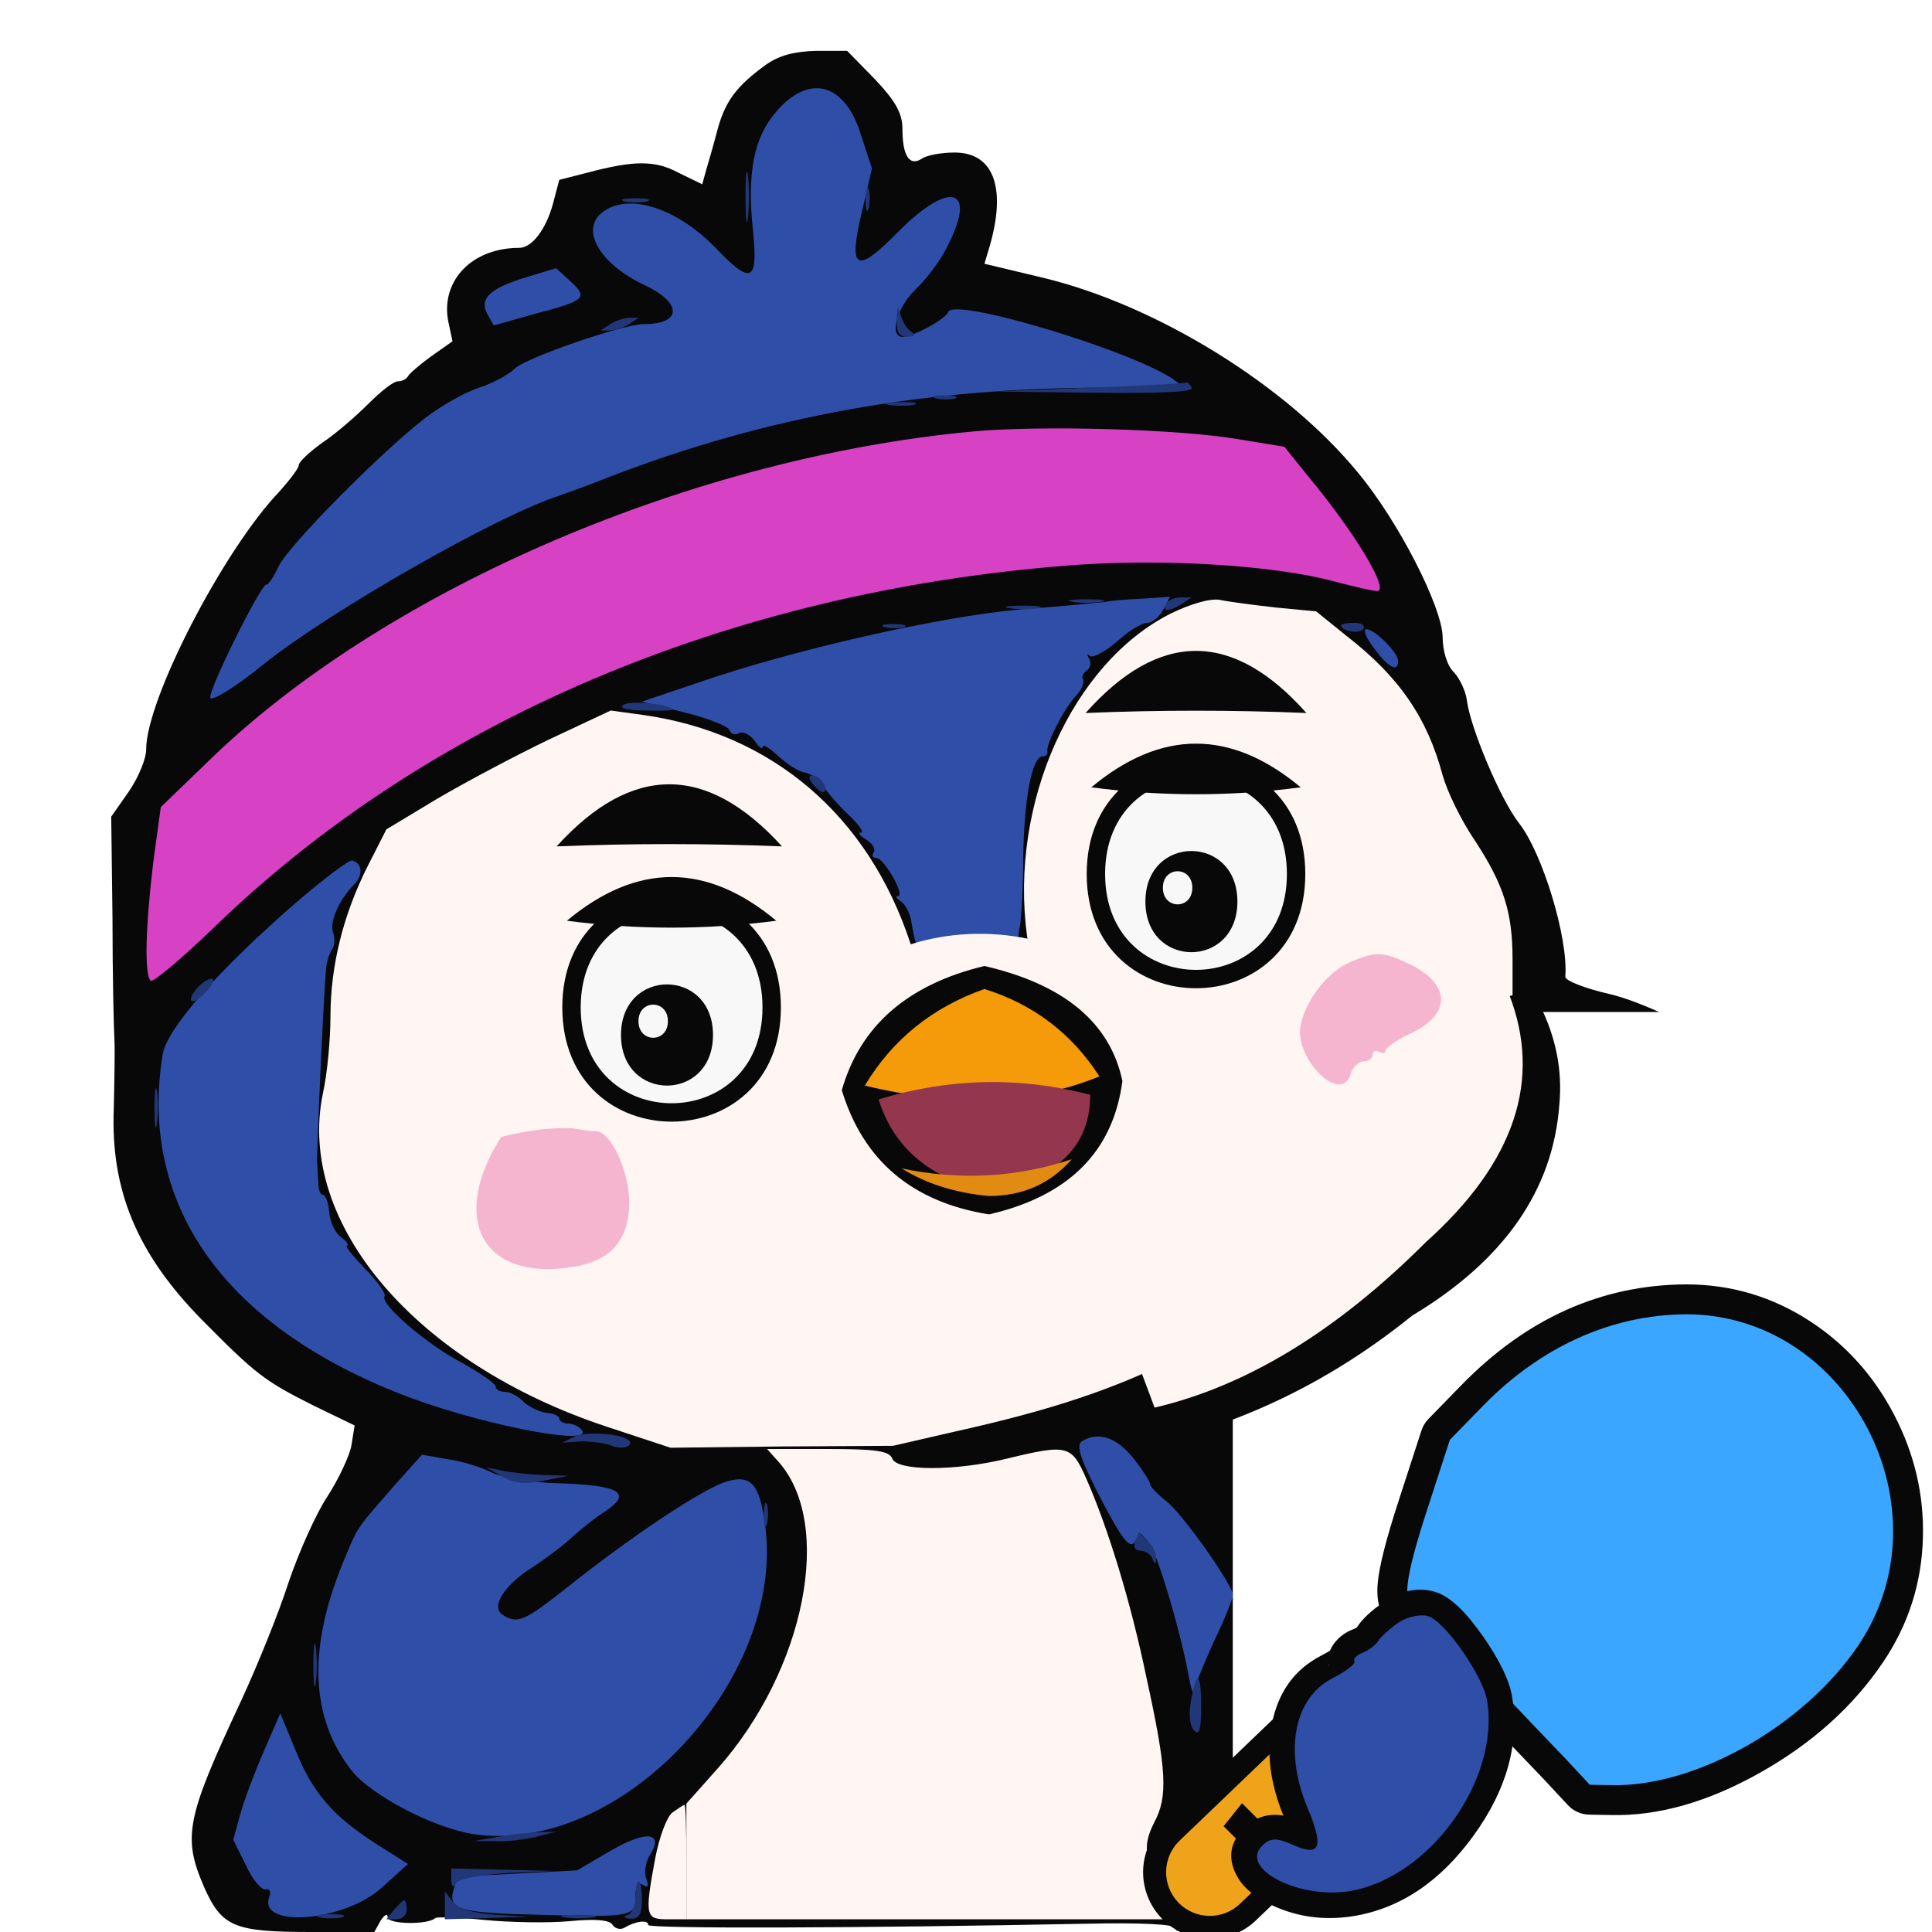
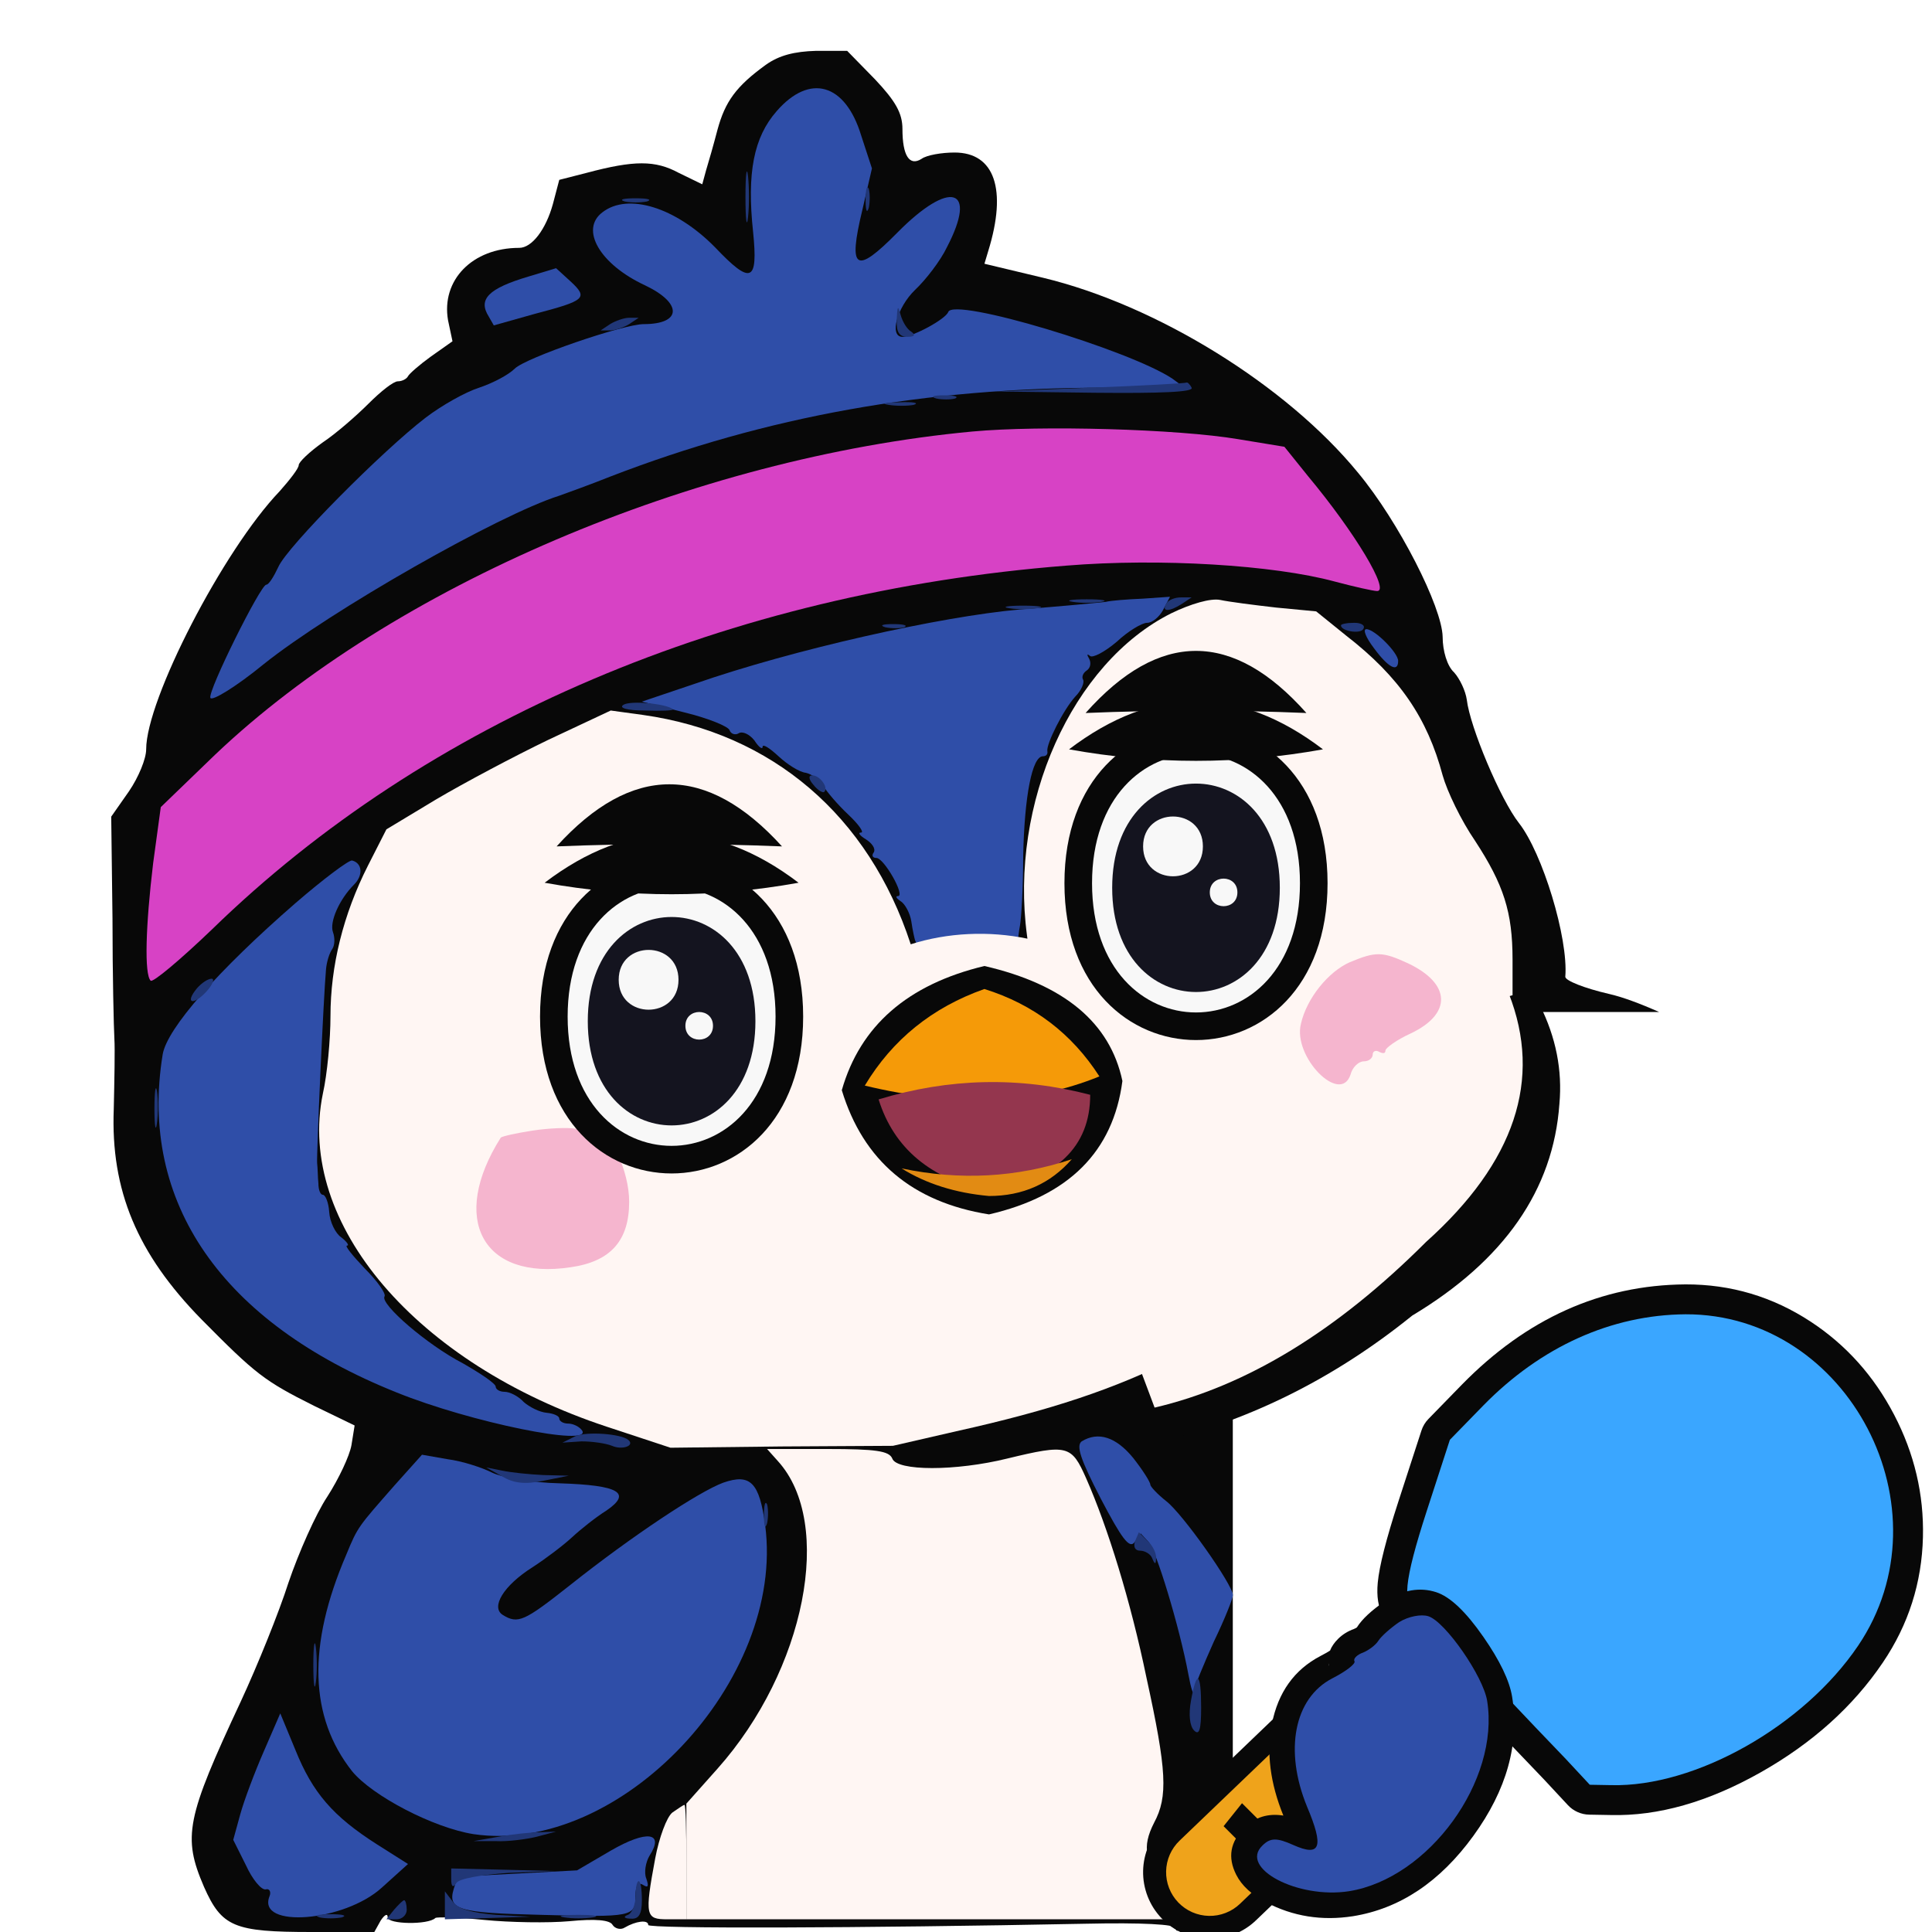
<svg xmlns="http://www.w3.org/2000/svg" viewBox="0 0 420 420" aria-hidden="true" class="sthings" data-character="pip">
  <g data-pip-part="body">
    <path fill="#080808" fill-rule="evenodd" d="M166.48 14.092C169.382 12.02 172.697 11.191 177.395 11.053H184.164L190.243 17.27C194.664 21.967 196.184 24.592 196.184 28.046C196.184 33.849 197.704 36.197 200.329 34.539C201.434 33.711 204.75 33.158 207.513 33.158C216.217 33.158 218.98 41.171 214.836 54.572L214.007 57.336L226.717 60.375C251.447 66.316 279.632 83.724 295.243 102.789C304.086 113.428 313.48 131.941 313.618 138.434C313.618 141.474 314.586 144.789 316.105 146.171C317.349 147.553 318.592 150.178 318.868 152.112C319.559 158.053 326.191 173.803 330.197 178.914C335.309 185.408 340.974 203.921 340.283 212.349C340.283 213.178 344.428 214.836 349.816 216.079C352.695 216.728 356.599 218.186 360.677 220H268V416.327C267.397 416.533 266.736 416.841 266.092 417.237C264.158 418.204 261.809 418.618 260.704 418.204C259.599 417.789 257.941 418.204 257.112 419.033C256.283 419.862 255.592 420 255.592 419.171C255.592 418.342 248.27 417.928 235.974 418.204C187.066 419.171 140.921 419.309 140.921 418.48C140.921 417.237 138.158 417.651 135.809 419.033C134.98 419.586 133.737 419.309 133.184 418.48C132.632 417.375 129.454 417.099 123.789 417.651C119.23 418.066 110.803 417.928 105.276 417.375C99.75 416.822 94.914 416.684 94.638 416.961C93.118 418.48 84.276 418.342 84.276 416.822C84.276 415.855 83.586 416.27 82.757 417.513L81.375 420H67.697C50.842 420 48.217 418.895 44.349 410.191C39.651 399.276 40.48 395.27 52.362 369.849C55.954 362.112 60.651 350.507 62.724 344.013C64.934 337.52 68.664 329.092 71.151 325.362C73.638 321.493 75.987 316.52 76.401 314.171L77.092 309.888L68.25 305.605C57.474 300.217 55.539 298.697 43.796 286.816C29.842 272.586 24.039 258.77 24.73 241.086C24.868 235.007 25.007 228.099 24.868 225.888C24.73 223.539 24.454 211.796 24.454 199.638L24.178 177.533L28.046 172.007C30.118 168.967 31.776 164.961 31.776 162.888C31.776 152.112 48.493 119.645 60.789 106.796C63 104.309 64.934 101.822 64.934 101.132C64.934 100.441 67.283 98.23 70.184 96.158C73.086 94.224 77.507 90.355 80.132 87.73C82.757 85.105 85.52 82.895 86.487 82.895C87.454 82.895 88.421 82.342 88.697 81.789C88.974 81.237 91.184 79.303 93.671 77.507L98.368 74.191L97.401 69.632C95.882 60.928 102.651 53.882 112.875 53.882C115.638 53.882 118.678 49.875 120.197 44.349L121.579 39.099L127.52 37.579C137.882 34.816 142.441 34.816 147.553 37.579L152.664 40.066L153.493 37.026C154.046 35.23 155.151 31.362 155.98 28.184C157.638 22.105 159.987 18.789 166.48 14.092Z" />
    <path fill="#080808" fill-rule="evenodd" d="M318 198Q341 218 339 240Q337 268 307 286Q281 307 250 314L247 301Q285 291 301 270Q322 247 318 223V198Z" />
    <path fill="#2f4ea8" fill-rule="evenodd" d="M168.829 24.178C163.855 29.842 162.336 37.579 163.717 50.428C164.822 61.342 163.303 62.033 155.428 53.743C146.862 45.039 136.5 41.862 130.974 46.145C126 49.875 130.421 57.474 140.23 62.033C148.382 65.901 148.243 70.461 139.954 70.461C135.533 70.461 114.257 77.783 111.908 80.132C110.526 81.513 107.072 83.309 104.171 84.276C101.132 85.243 96.02 88.145 92.566 90.77C83.171 97.954 62.447 118.816 60.513 123.237C59.546 125.309 58.441 127.105 57.888 127.105C56.645 127.105 45.178 150.178 45.73 151.697C46.007 152.526 51.257 149.349 57.336 144.375C71.842 132.77 108.454 111.908 121.579 107.763C123.513 107.072 128.487 105.276 132.632 103.618C166.618 90.493 201.296 84.276 240.118 84.276H257.526L254.901 82.342C245.645 76.125 207.237 64.52 206.132 67.836C205.579 69.355 198.533 73.224 196.184 73.224C193.283 73.224 194.941 66.868 198.947 63C201.296 60.789 204.474 56.645 205.855 53.743C212.625 40.757 206.546 38.961 195.079 50.566C185.961 59.822 184.303 58.717 187.48 45.592L189.553 36.612L187.204 29.428C183.75 18.099 176.013 15.888 168.829 24.178Z" />
    <path fill="#2f4ea8" fill-rule="evenodd" d="M114.947 60.099C106.105 62.724 103.895 65.072 106.243 68.803L107.349 70.737L116.191 68.25C127.243 65.349 127.934 64.796 124.066 61.204L120.888 58.303L114.947 60.099Z" />
    <path fill="#2f4ea8" fill-rule="evenodd" d="M240.395 130.836C239.289 130.974 230.862 131.803 221.743 132.493C204.474 134.013 172.421 141.197 151.007 148.658L139.539 152.526L148.796 154.875C153.908 156.118 158.329 157.914 158.605 158.743C158.882 159.572 159.849 159.849 160.539 159.434C161.368 158.882 162.888 159.572 163.993 160.954C164.961 162.474 165.789 163.026 165.789 162.336C165.789 161.645 167.309 162.612 169.243 164.408C171.178 166.204 173.803 167.862 175.184 168C176.428 168.276 178.224 169.52 178.914 170.763C179.743 172.145 182.092 174.908 184.441 177.118C186.651 179.191 187.895 180.987 187.204 180.987C186.375 180.987 186.928 181.678 188.309 182.507C189.553 183.336 190.382 184.441 189.967 185.27C189.414 185.961 189.691 186.513 190.52 186.513C192.178 186.513 196.875 194.803 195.217 194.803C194.526 194.803 194.941 195.355 195.77 195.908C196.737 196.461 197.842 198.533 198.118 200.329C198.395 202.263 198.809 204.059 198.947 204.474C199.224 204.888 199.224 205.579 199.086 206.132C199.086 206.822 199.638 207.237 200.467 207.237C201.296 207.237 201.711 208.066 201.296 209.171C200.053 212.211 203.921 212.901 209.171 210.691C211.934 209.586 215.664 208.618 217.599 208.618C219.947 208.618 221.053 207.789 221.191 206.132C221.191 204.888 221.467 202.539 221.743 201.158C222.02 199.638 222.434 192.868 222.434 185.961C222.711 173.112 224.368 164.408 226.717 164.408C227.408 164.408 227.822 163.993 227.684 163.303C227.408 161.783 231.138 154.322 233.763 151.421C235.145 150.039 235.836 148.243 235.421 147.691C235.145 147.138 235.421 146.309 236.25 145.757C237.079 145.204 237.217 144.099 236.803 143.27C236.25 142.303 236.25 142.026 236.941 142.579C237.493 143.132 240.118 141.75 242.743 139.539C245.23 137.191 248.27 135.395 249.375 135.395C250.48 135.395 252 134.151 252.829 132.632L254.349 129.73L248.408 130.145C245.092 130.283 241.5 130.559 240.395 130.836Z" />
    <path fill="#2f4ea8" fill-rule="evenodd" d="M298.697 140.921C301.737 145.066 303.947 146.309 303.947 143.684C303.947 141.888 298.836 136.776 297.039 136.776C296.211 136.776 296.901 138.572 298.697 140.921Z" />
    <path fill="#2f4ea8" fill-rule="evenodd" d="M64.243 196.322C47.388 210.967 36.336 223.539 35.368 229.204C30.118 261.395 48.217 287.507 86.211 302.704C102.237 309.197 128.763 314.586 126.553 310.993C126 310.164 124.618 309.474 123.513 309.474C122.408 309.474 121.579 308.921 121.579 308.368C121.579 307.816 120.336 307.263 118.816 307.125C117.296 306.987 115.086 305.882 113.842 304.776C112.737 303.533 110.803 302.566 109.697 302.566C108.592 302.566 107.763 302.013 107.763 301.461C107.763 300.77 104.447 298.559 100.579 296.349C92.842 292.342 82.618 283.5 83.586 281.842C84 281.289 82.066 278.526 79.303 275.763C76.678 273 74.882 270.789 75.434 270.789C75.987 270.789 75.434 269.961 74.191 268.993C72.947 268.164 71.704 265.678 71.566 263.467C71.428 261.395 70.737 259.737 70.184 259.737C69.632 259.737 69.217 258.632 69.217 257.25C69.079 256.007 69.079 253.934 68.941 252.829C68.803 250.895 70.322 216.77 70.875 210.691C71.013 209.171 71.566 207.237 72.257 206.27C72.809 205.441 72.809 203.783 72.395 202.678C71.566 200.467 73.776 195.493 76.954 192.316C79.026 190.243 78.75 187.618 76.539 187.066C75.849 186.928 70.322 191.072 64.243 196.322Z" />
    <path fill="#2f4ea8" fill-rule="evenodd" d="M235.145 313.342C233.901 314.309 234.868 317.211 239.289 325.776C243.849 334.48 245.507 336.691 246.612 335.309L247.993 333.375L249.651 335.171C251.309 336.829 256.421 353.684 258.355 364.046C258.908 367.086 259.461 368.743 259.599 367.776C259.599 366.671 261.671 361.836 263.882 356.862C266.23 352.026 268.026 347.467 268.026 346.776C268.026 344.566 257.112 329.092 253.52 326.329C251.586 324.809 250.066 323.151 250.066 322.737C250.066 322.184 248.408 319.559 246.336 316.934C242.605 312.375 238.737 311.132 235.145 313.342Z" />
    <path fill="#2f4ea8" fill-rule="evenodd" d="M85.796 322.875C77.921 331.855 77.783 331.855 75.296 337.934C66.73 357.829 67.283 373.303 76.539 385.046C80.961 390.434 94.224 397.342 102.928 398.724C134.842 403.421 170.763 365.289 166.342 331.579C165.099 322.322 163.164 320.25 157.224 322.322C151.974 324.257 137.329 333.928 123.789 344.704C113.98 352.441 112.599 353.132 109.283 351.059C106.658 349.401 109.421 344.704 115.776 340.697C118.539 338.901 122.408 336 124.342 334.204C126.276 332.408 129.592 329.783 131.803 328.401C137.467 324.533 134.566 322.875 121.717 322.461C115.5 322.322 109.145 321.217 106.934 320.112C104.724 319.007 100.441 317.625 97.263 317.211L91.737 316.243L85.796 322.875Z" />
    <path fill="#2f4ea8" fill-rule="evenodd" d="M57.336 380.763C55.401 385.184 53.053 391.401 52.224 394.441L50.704 399.967L53.467 405.493C54.849 408.533 56.783 410.882 57.75 410.743C58.579 410.467 58.993 411.296 58.579 412.263C55.816 419.309 74.882 417.789 83.033 410.329L88.697 405.217L81.928 400.934C72.395 394.855 67.974 389.743 64.243 380.487L60.928 372.474L57.336 380.763Z" />
    <path fill="#2f4ea8" fill-rule="evenodd" d="M132.77 402.316 125.447 406.599 112.461 407.289 99.474 407.98 98.645 410.605C97.263 415.164 99.612 415.855 117.572 416.27C137.467 416.822 138.158 416.684 138.158 412.125C138.158 409.914 138.711 409.086 139.816 409.776C140.921 410.467 141.059 410.053 140.507 408.395C139.954 407.151 140.368 404.803 141.197 403.421C144.513 398.309 140.645 397.757 132.77 402.316Z" />
    <path fill="#213777" fill-rule="evenodd" d="M162.059 42.829C162.059 47.803 162.336 49.737 162.612 47.25C162.888 44.901 162.888 40.757 162.612 38.27C162.336 35.921 162.059 37.855 162.059 42.829Z" />
    <path fill="#213777" fill-rule="evenodd" d="M188.171 43.52C188.171 45.73 188.447 46.559 188.862 45.178C189.138 43.934 189.138 42 188.862 41.033C188.447 40.204 188.171 41.171 188.171 43.52Z" />
    <path fill="#213777" fill-rule="evenodd" d="M135.809 43.796C137.053 44.072 139.263 44.072 140.645 43.796C141.888 43.382 140.783 43.105 138.158 43.105C135.533 43.105 134.428 43.382 135.809 43.796Z" />
    <path fill="#213777" fill-rule="evenodd" d="M194.941 69.355C194.803 72.257 195.493 73.224 197.289 73.224C198.809 73.224 199.086 72.809 198.118 72.118C197.151 71.566 196.184 69.908 195.77 68.388C195.217 66.316 195.079 66.454 194.941 69.355Z" />
    <path fill="#213777" fill-rule="evenodd" d="M132.632 70.461 130.559 71.842H132.632C133.737 71.842 135.671 71.151 136.776 70.461L138.849 69.079H136.776C135.671 69.079 133.737 69.77 132.632 70.461Z" />
    <path fill="#213777" fill-rule="evenodd" d="M236.941 84.276 216.217 85.105 238.046 85.382C252.276 85.52 259.599 85.243 259.046 84.276C258.632 83.447 258.079 83.033 257.941 83.171C257.803 83.309 248.408 83.862 236.941 84.276Z" />
    <path fill="#213777" fill-rule="evenodd" d="M203.507 86.625C204.75 86.901 206.684 86.901 207.651 86.625C208.48 86.211 207.513 85.934 205.164 85.934C202.954 85.934 202.125 86.211 203.507 86.625Z" />
    <path fill="#213777" fill-rule="evenodd" d="M193.145 88.007C194.803 88.283 197.289 88.283 198.671 88.007C199.914 87.592 198.533 87.316 195.493 87.454C192.454 87.454 191.349 87.73 193.145 88.007Z" />
    <path fill="#213777" fill-rule="evenodd" d="M233.211 130.836C234.868 131.112 237.632 131.112 239.428 130.836C241.086 130.559 239.704 130.283 236.25 130.283C232.796 130.283 231.414 130.559 233.211 130.836Z" />
    <path fill="#213777" fill-rule="evenodd" d="M253.52 131.25C252.414 133.046 254.211 133.046 256.974 131.25L259.046 129.868H256.697C255.454 129.868 253.934 130.421 253.52 131.25Z" />
    <path fill="#213777" fill-rule="evenodd" d="M219.395 132.217C221.053 132.493 223.816 132.493 225.612 132.217C227.27 131.941 225.888 131.664 222.434 131.664C218.98 131.664 217.599 131.941 219.395 132.217Z" />
    <path fill="#213777" fill-rule="evenodd" d="M192.454 136.362C193.697 136.638 195.632 136.638 196.599 136.362C197.428 135.947 196.461 135.671 194.112 135.671C191.901 135.671 191.072 135.947 192.454 136.362Z" />
    <path fill="#213777" fill-rule="evenodd" d="M291.513 135.947C291.513 137.191 295.658 137.882 296.349 136.776C296.901 135.947 295.934 135.395 294.414 135.395C292.757 135.395 291.513 135.671 291.513 135.947Z" />
    <path fill="#213777" fill-rule="evenodd" d="M135.533 153.217C134.428 153.908 136.362 154.461 140.23 154.461C143.822 154.599 146.586 154.461 146.309 154.184C144.789 152.941 137.053 152.25 135.533 153.217Z" />
    <path fill="#213777" fill-rule="evenodd" d="M176.842 170.625C177.809 171.868 178.914 172.421 179.191 172.145C180.158 171.178 178.224 168.553 176.566 168.553C175.737 168.553 175.737 169.382 176.842 170.625Z" />
    <path fill="#213777" fill-rule="evenodd" d="M42.829 214.836C40.066 218.151 42 218.704 44.901 215.526C46.283 214.007 46.697 212.763 46.007 212.763C45.178 212.763 43.796 213.73 42.829 214.836Z" />
    <path fill="#213777" fill-rule="evenodd" d="M33.572 241.086C33.572 244.816 33.849 246.336 34.125 244.125C34.401 242.053 34.401 239.013 34.125 237.217C33.849 235.559 33.572 237.217 33.572 241.086Z" />
    <path fill="#213777" fill-rule="evenodd" d="M125.033 312.237 122.27 313.618 126.414 313.342C128.763 313.342 131.664 313.757 133.046 314.309C135.257 315.276 138.02 314.309 136.638 313.066C135.118 311.684 127.52 311.132 125.033 312.237Z" />
    <path fill="#213777" fill-rule="evenodd" d="M109.145 320.941C111.632 322.461 114.118 322.737 118.125 321.908L123.651 320.803L118.125 320.664C115.086 320.526 111.079 320.112 109.145 319.697L105.691 319.007L109.145 320.941Z" />
    <path fill="#213777" fill-rule="evenodd" d="M166.066 329.507C166.066 331.717 166.342 332.546 166.757 331.164C167.033 329.921 167.033 327.987 166.757 327.02C166.342 326.191 166.066 327.158 166.066 329.507Z" />
    <path fill="#213777" fill-rule="evenodd" d="M246.75 335.033C246.336 336.276 246.75 337.105 247.855 337.105C248.961 337.105 250.204 337.934 250.48 338.763C251.033 340.145 251.309 340.145 251.309 338.763C251.447 337.796 250.618 336 249.513 335.033L247.579 333.099L246.75 335.033Z" />
    <path fill="#213777" fill-rule="evenodd" d="M68.112 361.974C68.112 366.118 68.388 367.914 68.664 365.704C68.941 363.632 68.941 360.316 68.664 358.105C68.388 356.033 68.112 357.829 68.112 361.974Z" />
    <path fill="#213777" fill-rule="evenodd" d="M258.908 369.711C258.355 372.75 258.632 375.237 259.599 376.204C260.704 377.309 261.118 376.066 261.118 371.23C261.118 363.493 260.151 362.803 258.908 369.711Z" />
    <path fill="#213777" fill-rule="evenodd" d="M281.98 379.934C281.98 381.868 282.533 384.355 283.224 385.461L284.605 387.533L284.467 385.461C284.329 384.355 283.776 381.868 283.224 379.934L282.118 376.48L281.98 379.934Z" />
    <path fill="#213777" fill-rule="evenodd" d="M108.454 399.276 102.928 400.243H107.763C110.388 400.382 114.533 399.829 116.743 399.276L120.888 398.171L117.434 398.309C115.5 398.309 111.493 398.724 108.454 399.276Z" />
    <path fill="#213777" fill-rule="evenodd" d="M98.092 408.533C98.092 410.191 98.507 410.467 99.197 409.362C99.75 408.395 104.586 407.566 110.526 407.151L120.888 406.737L109.559 406.461L98.092 406.184V408.533Z" />
    <path fill="#213777" fill-rule="evenodd" d="M138.158 412.263C138.158 414.059 137.329 415.993 136.5 416.27C135.395 416.684 135.671 417.099 137.191 417.099C138.849 417.237 139.539 416.132 139.539 413.092C139.539 410.743 139.263 408.947 138.849 408.947C138.434 408.947 138.158 410.467 138.158 412.263Z" />
    <path fill="#213777" fill-rule="evenodd" d="M291.237 409.914C292.895 410.191 295.382 410.191 296.763 409.914C298.007 409.5 296.625 409.224 293.586 409.362C290.546 409.362 289.441 409.638 291.237 409.914Z" />
    <path fill="#213777" fill-rule="evenodd" d="M96.711 414.197V417.237L106.105 416.961L115.362 416.684L107.763 416.27C102.789 415.855 99.612 415.026 98.507 413.507L96.711 411.158V414.197Z" />
    <path fill="#213777" fill-rule="evenodd" d="M85.658 415.164 84 417.237H86.211C87.454 417.237 88.421 416.27 88.421 415.164C88.421 414.059 88.145 413.092 87.868 413.092C87.592 413.092 86.625 414.059 85.658 415.164Z" />
    <path fill="#213777" fill-rule="evenodd" d="M69.493 416.822C70.737 417.099 72.947 417.099 74.329 416.822C75.572 416.408 74.467 416.132 71.842 416.132C69.217 416.132 68.112 416.408 69.493 416.822Z" />
    <path fill="#213777" fill-rule="evenodd" d="M122.684 416.822C124.342 417.099 127.105 417.099 128.901 416.822C130.559 416.546 129.178 416.27 125.724 416.27C122.27 416.27 120.888 416.546 122.684 416.822Z" />
    <path fill="#fff6f3" fill-rule="evenodd" d="M254.625 133.322C258.908 131.25 263.191 130.007 265.263 130.421C267.197 130.836 272.586 131.526 277.421 132.079L286.125 132.908L292.618 138.158C304.224 147.138 310.303 156.118 313.618 168.553C314.586 172.007 317.625 178.362 320.664 182.783C326.882 192.316 328.816 198.257 328.816 208.618V216.355L323.013 217.875C319.697 218.842 315.967 219.947 314.586 220.362C312.789 221.191 312.375 220.776 313.066 219.257C314.309 215.941 311.408 211.934 305.882 209.309L300.77 206.961L295.52 208.48C289.855 210.138 284.191 216.493 282.809 222.434C281.842 226.303 285.849 234.454 289.441 235.697C290.961 236.25 289.993 238.184 285.849 243.572C276.868 254.763 272.033 265.954 268.855 281.842L267.336 289.441L255.592 295.243C242.467 301.875 228.513 306.572 207.928 311.132L194.112 314.309L169.934 314.447L145.757 314.724L131.941 310.164C90.493 296.487 64.382 265.954 70.184 237.77C71.151 233.487 71.842 225.888 71.842 220.914C71.842 210 74.605 198.809 79.993 188.171L84 180.296L94.776 173.803C100.855 170.211 111.77 164.408 119.23 160.816L132.77 154.461L139.816 155.428C167.854 159.394 188.852 177.307 197.983 205.279C206.001 202.726 215.018 202.319 223.355 204.057L223.263 203.368C219.395 174.632 233.072 144.099 254.625 133.322Z" />
    <path fill="#fff6f3" fill-rule="evenodd" d="M273 208Q310 195 328 216Q339 244 310 270Q281 299 251 306L245 290Q264 265 267 241L273 208Z" />
    <path fill="#fff6f3" fill-rule="evenodd" d="M146.171 394.026C144.928 394.993 143.27 399.553 142.441 403.974C140.092 416.546 140.368 417.237 145.066 417.237H149.211V404.803C149.211 397.895 149.072 392.368 148.796 392.368C148.52 392.368 147.414 393.197 146.171 394.026Z" />
    <path fill="#fff6f3" fill-rule="evenodd" d="M169.105 317.625C181.401 331.164 175.046 363.079 155.98 384.493L149.211 392.092V404.664V417.237H203.092H256.974V413.783C256.974 411.711 255.73 409.5 253.52 408.118C248.961 405.079 248.132 401.625 250.895 396.237C253.934 390.572 253.658 384.908 249.237 364.737C245.783 348.02 240.809 331.993 236.112 321.355C232.934 314.171 232.105 313.895 218.98 317.072C207.789 319.836 194.941 319.836 193.974 317.072C193.283 315.414 190.382 315 179.882 315H166.757L169.105 317.625Z" />
    <path fill="#d742c5" fill-rule="evenodd" d="M211.382 93.809C150.868 99.474 85.243 127.52 46.836 163.993L34.954 175.461L33.296 187.618C31.638 201.434 31.362 211.796 32.743 213.178C33.158 213.73 39.237 208.618 46.145 201.987C92.704 156.671 158.329 128.763 231.829 122.961C252.138 121.303 276.868 122.822 290.132 126.414C294.276 127.52 298.559 128.487 299.388 128.487C302.151 128.487 294.691 115.914 284.329 103.48L279.217 97.125L269.132 95.467C256.007 93.257 226.303 92.428 211.382 93.809Z" />
    <path fill="#f5b5ce" fill-rule="evenodd" d="M293.447 209.171C288.75 211.243 284.053 217.046 282.809 222.572C281.013 229.757 291.375 240.257 293.586 233.625C294 231.967 295.382 230.724 296.487 230.724C297.592 230.724 298.421 230.033 298.421 229.204C298.421 228.513 299.112 228.237 299.803 228.651C300.632 229.066 301.184 229.066 301.184 228.375C301.184 227.822 303.671 226.026 306.711 224.645C315.691 220.362 315.414 213.868 306.158 209.447C300.493 206.822 299.112 206.822 293.447 209.171Z" />
    <path fill="#f5b5ce" fill-rule="evenodd" d="M115.776 245.783C112.184 246.336 109.145 247.026 108.868 247.303C97.678 264.987 104.862 278.388 124.066 275.487C132.77 274.243 136.776 269.684 136.776 261.257C136.776 254.625 132.77 245.921 129.592 245.921C128.625 245.921 126.553 245.645 125.033 245.368C123.513 245.092 119.368 245.23 115.776 245.783Z" />
  </g>
  <g data-pip-part="racket">
    <path fill="#080808" fill-rule="evenodd" d="M346.036 347.466 273.036 417.466Q272.005 418.454 270.801 419.223Q269.597 419.991 268.267 420.51Q266.936 421.028 265.53 421.278Q264.124 421.527 262.696 421.497Q261.268 421.467 259.873 421.159Q258.479 420.851 257.171 420.277Q255.864 419.703 254.693 418.885Q253.523 418.067 252.534 417.036Q251.546 416.005 250.777 414.801Q250.009 413.597 249.49 412.267Q248.972 410.936 248.722 409.53Q248.473 408.124 248.503 406.696Q248.533 405.268 248.841 403.873Q249.149 402.479 249.723 401.171Q250.297 399.864 251.115 398.693Q251.934 397.523 252.964 396.534L325.964 326.534Q326.995 325.546 328.199 324.777Q329.403 324.009 330.733 323.49Q332.064 322.972 333.47 322.722Q334.876 322.473 336.304 322.503Q337.732 322.533 339.126 322.841Q340.521 323.149 341.829 323.723Q343.136 324.297 344.307 325.115Q345.477 325.934 346.466 326.964Q347.454 327.995 348.223 329.199Q348.991 330.403 349.51 331.733Q350.028 333.064 350.278 334.47Q350.527 335.876 350.497 337.304Q350.467 338.732 350.159 340.126Q349.851 341.521 349.277 342.828Q348.703 344.136 347.885 345.307Q347.067 346.477 346.036 347.466Z" />
    <path fill="#efa31b" fill-rule="evenodd" d="M342.575 343.857 269.575 413.857Q268.9 414.505 268.111 415.008Q267.322 415.511 266.451 415.851Q265.579 416.191 264.657 416.354Q263.736 416.517 262.801 416.498Q261.865 416.478 260.952 416.276Q260.038 416.075 259.181 415.699Q258.324 415.323 257.558 414.786Q256.791 414.25 256.143 413.575Q255.495 412.9 254.992 412.111Q254.489 411.322 254.149 410.451Q253.809 409.579 253.646 408.657Q253.482 407.736 253.502 406.801Q253.522 405.865 253.723 404.952Q253.925 404.038 254.301 403.181Q254.677 402.324 255.213 401.558Q255.75 400.791 256.425 400.143L329.425 330.143Q330.1 329.495 330.889 328.992Q331.678 328.489 332.549 328.149Q333.421 327.809 334.342 327.646Q335.264 327.482 336.199 327.502Q337.135 327.522 338.048 327.723Q338.962 327.925 339.819 328.301Q340.676 328.677 341.442 329.213Q342.209 329.75 342.857 330.425Q343.505 331.1 344.008 331.889Q344.511 332.678 344.851 333.549Q345.191 334.421 345.354 335.342Q345.517 336.264 345.498 337.199Q345.478 338.135 345.276 339.048Q345.075 339.962 344.699 340.819Q344.323 341.675 343.786 342.442Q343.25 343.209 342.575 343.857Z" />
    <path fill="#080808" fill-rule="evenodd" d="M320 344 333 357 329 362 316 349 320 344Z" />
    <path fill="#080808" fill-rule="evenodd" d="M270 392 283 405 279 410 266 397 270 392Z" />
    <g data-pip-part="blade">
      <path fill="#080808" fill-rule="evenodd" d="M366.395 279.215Q381.219 279.169 393.634 287.321Q405.175 294.899 411.775 307.574Q418.367 320.233 418.031 334.14Q417.671 349.078 409.309 361.425Q399.589 375.789 382.725 385.309Q365.638 394.954 350.17 394.573L345.49 394.49Q344.167 394.467 342.958 393.928Q341.749 393.389 340.847 392.42L335.673 386.86L325.94 376.679L321.208 371.674Q312.815 362.747 310.923 361.282Q307.833 359.176 305.654 355.242Q302.518 354.577 300.664 351.29Q299.09 348.502 299.513 344.042Q300.024 338.642 303.975 326.483L309.009 310.992Q309.477 309.55 310.535 308.464L317.803 301.006Q338.928 279.424 366.367 279.216ZM308.367 355.354Q309.302 355.311 310.369 354.947Q309.999 355.073 309.616 355.154Q308.974 355.291 308.367 355.354Z" />
      <path fill="#3aa6ff" fill-rule="evenodd" d="M366.416 285.715C350.295 285.838 334.973 292.757 322.448 305.553L315.19 313L310.157 328.492C305.2 343.747 304.615 349.571 308.266 348.796C308.855 348.595 310.161 349.804 311.04 351.527C311.838 353.094 313.505 355.205 314.691 355.982C315.956 356.916 320.988 361.951 325.944 367.222C330.899 372.492 337.439 379.324 340.372 382.369L345.605 387.991L350.285 388.074C368.573 388.525 392.104 375.252 403.925 357.782C424.029 328.099 401.883 285.603 366.416 285.715Z" />
    </g>
    <path fill="#080808" fill-rule="evenodd" d="M301.048 348.098Q301.153 348.025 301.262 347.958Q306.97 344.424 312.226 346.132Q316.748 347.601 322.48 355.852Q327.869 363.611 328.722 368.87Q331.183 384.109 320.285 399.118Q309.407 414.1 294.135 416.565Q283.968 418.153 275.198 413.531Q270.535 411.074 268.756 407.573Q265.863 401.88 270.558 397.312Q273.975 393.889 278.992 394.689Q274.676 384.084 276.49 374.796Q278.506 364.47 287.074 359.99Q288.285 359.373 289.142 358.818Q289.665 357.479 290.942 356.222Q292.337 354.85 294.353 354.117Q294.916 353.875 294.982 353.77Q296.642 351.118 301.048 348.098ZM288.85 361.575Q288.97 362.887 289.937 364.261Q289.712 363.942 289.535 363.594Q289.01 362.564 288.85 361.575Z" />
    <path fill="#2f4ea8" fill-rule="evenodd" d="M304.158 352.634C302.289 353.915 300.249 355.722 299.644 356.688C299.04 357.654 297.519 358.758 296.343 359.247C295.036 359.694 294.169 360.574 294.435 361.097C294.833 361.662 292.53 363.383 289.57 364.891C281.346 369.191 279.116 380.524 284.146 392.763C287.839 401.517 287.113 403.75 281.151 401.087C277.6 399.497 276.158 399.465 274.423 401.225C269.349 406.114 282.114 412.876 293.286 411.131C310.61 408.334 326.089 387.071 323.293 369.747C322.422 364.379 314.206 352.558 310.527 351.362C308.95 350.85 306.158 351.396 304.158 352.634Z" />
  </g>
  <g class="sthings-face" data-face="surprised">
-     <path fill="#080808" fill-rule="evenodd" d="M122.24 219C122.24 185.881 169.76 185.881 169.76 219C169.76 252.119 122.24 252.119 122.24 219Z" />
-     <path fill="#f8f8f8" fill-rule="evenodd" d="M126.24 219C126.24 191.214 165.76 191.214 165.76 219C165.76 246.786 126.24 246.786 126.24 219Z" />
-     <path fill="#080808" fill-rule="evenodd" d="M135 225C135 210.334 155 210.334 155 225C155 239.666 135 239.666 135 225Z" />
-     <path fill="#f8f8f8" fill-rule="evenodd" d="M138.8 222C138.8 217.2 145.2 217.2 145.2 222C145.2 226.8 138.8 226.8 138.8 222Z" />
-     <path fill="#080808" fill-rule="evenodd" d="M123.24 200.16Q146 181.16 168.76 200.16Q146 203.16 123.24 200.16Z" />
-     <path fill="#080808" fill-rule="evenodd" d="M236.24 190C236.24 156.881 283.76 156.881 283.76 190C283.76 223.119 236.24 223.119 236.24 190Z" />
-     <path fill="#f8f8f8" fill-rule="evenodd" d="M240.24 190C240.24 162.214 279.76 162.214 279.76 190C279.76 217.786 240.24 217.786 240.24 190Z" />
-     <path fill="#080808" fill-rule="evenodd" d="M249 196C249 181.334 269 181.334 269 196C269 210.666 249 210.666 249 196Z" />
-     <path fill="#f8f8f8" fill-rule="evenodd" d="M252.8 193C252.8 188.2 259.2 188.2 259.2 193C259.2 197.8 252.8 197.8 252.8 193Z" />
-     <path fill="#080808" fill-rule="evenodd" d="M237.24 171.16Q260 152.16 282.76 171.16Q260 174.16 237.24 171.16Z" />
+     <path fill="#080808" fill-rule="evenodd" d="M117.4 221C117.4 175.534 174.6 175.534 174.6 221C174.6 266.466 117.4 266.466 117.4 221Z" />
+     <path fill="#f8f8f8" fill-rule="evenodd" d="M123.4 221C123.4 183.534 168.6 183.534 168.6 221C168.6 258.466 123.4 258.466 123.4 221Z" />
+     <path fill="#14141f" fill-rule="evenodd" d="M127.779 222C127.779 191.794 164.221 191.794 164.221 222C164.221 252.206 127.779 252.206 127.779 222Z" />
+     <path fill="#f8f8f8" fill-rule="evenodd" d="M134.5 213C134.5 204.334 147.5 204.334 147.5 213C147.5 221.666 134.5 221.666 134.5 213Z" />
+     <path fill="#f8f8f8" fill-rule="evenodd" d="M149 223C149 219 155 219 155 223C155 227 149 227 149 223Z" />
+     <path fill="#080808" fill-rule="evenodd" d="M118.4 191.9Q146 170.9 173.6 191.9Q146 196.9 118.4 191.9Z" />
+     <path fill="#080808" fill-rule="evenodd" d="M231.4 192C231.4 146.534 288.6 146.534 288.6 192C288.6 237.466 231.4 237.466 231.4 192Z" />
+     <path fill="#f8f8f8" fill-rule="evenodd" d="M237.4 192C237.4 154.534 282.6 154.534 282.6 192C282.6 229.466 237.4 229.466 237.4 192Z" />
+     <path fill="#14141f" fill-rule="evenodd" d="M241.779 193C241.779 162.794 278.221 162.794 278.221 193C278.221 223.206 241.779 223.206 241.779 193Z" />
+     <path fill="#f8f8f8" fill-rule="evenodd" d="M248.5 184C248.5 175.334 261.5 175.334 261.5 184C261.5 192.666 248.5 192.666 248.5 184Z" />
+     <path fill="#f8f8f8" fill-rule="evenodd" d="M263 194C263 190 269 190 269 194C269 198 263 198 263 194Z" />
+     <path fill="#080808" fill-rule="evenodd" d="M232.4 162.9Q260 141.9 287.6 162.9Q260 167.9 232.4 162.9Z" />
    <path fill="#080808" fill-rule="evenodd" d="M121 184Q145.5 157 170 184Q145.5 183 121 184Z" />
    <path fill="#080808" fill-rule="evenodd" d="M236 155Q260 128 284 155Q260 154 236 155Z" />
    <g data-pip-part="beak">
      <path fill="#080808" fill-rule="evenodd" d="M183 237Q189 216 214 210Q240 216 244 235Q241 258 215 264Q190 260 183 237Z" />
      <path fill="#f59a08" fill-rule="evenodd" d="M188 236Q197 221 214 215Q230 220 239 234Q217 243 188 236Z" />
      <path fill="#94364e" fill-rule="evenodd" d="M191 239Q214 232 237 238Q237 255 215 259Q196 255 191 239Z" />
      <path fill="#e28b13" fill-rule="evenodd" d="M196 254Q215 258 233 252Q226 260 215 260Q204 259 196 254Z" />
    </g>
  </g>
</svg>
